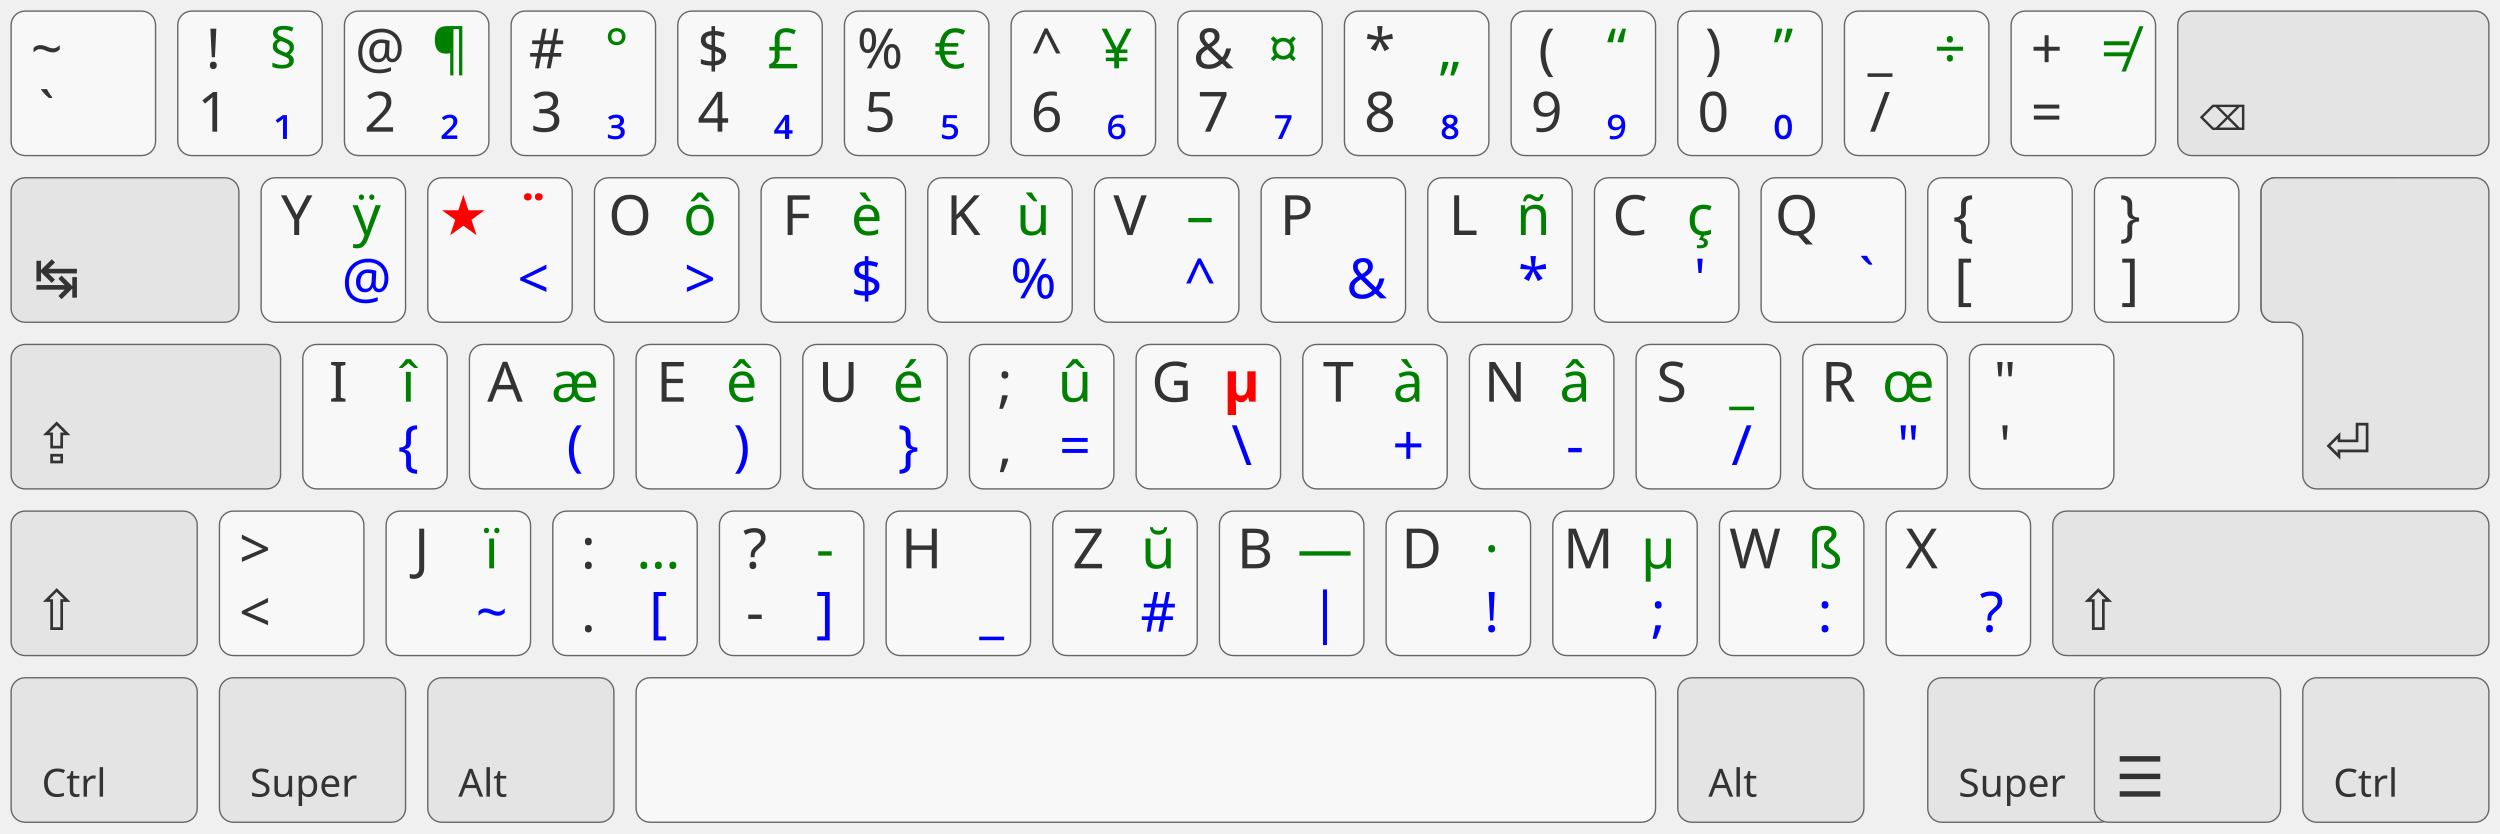
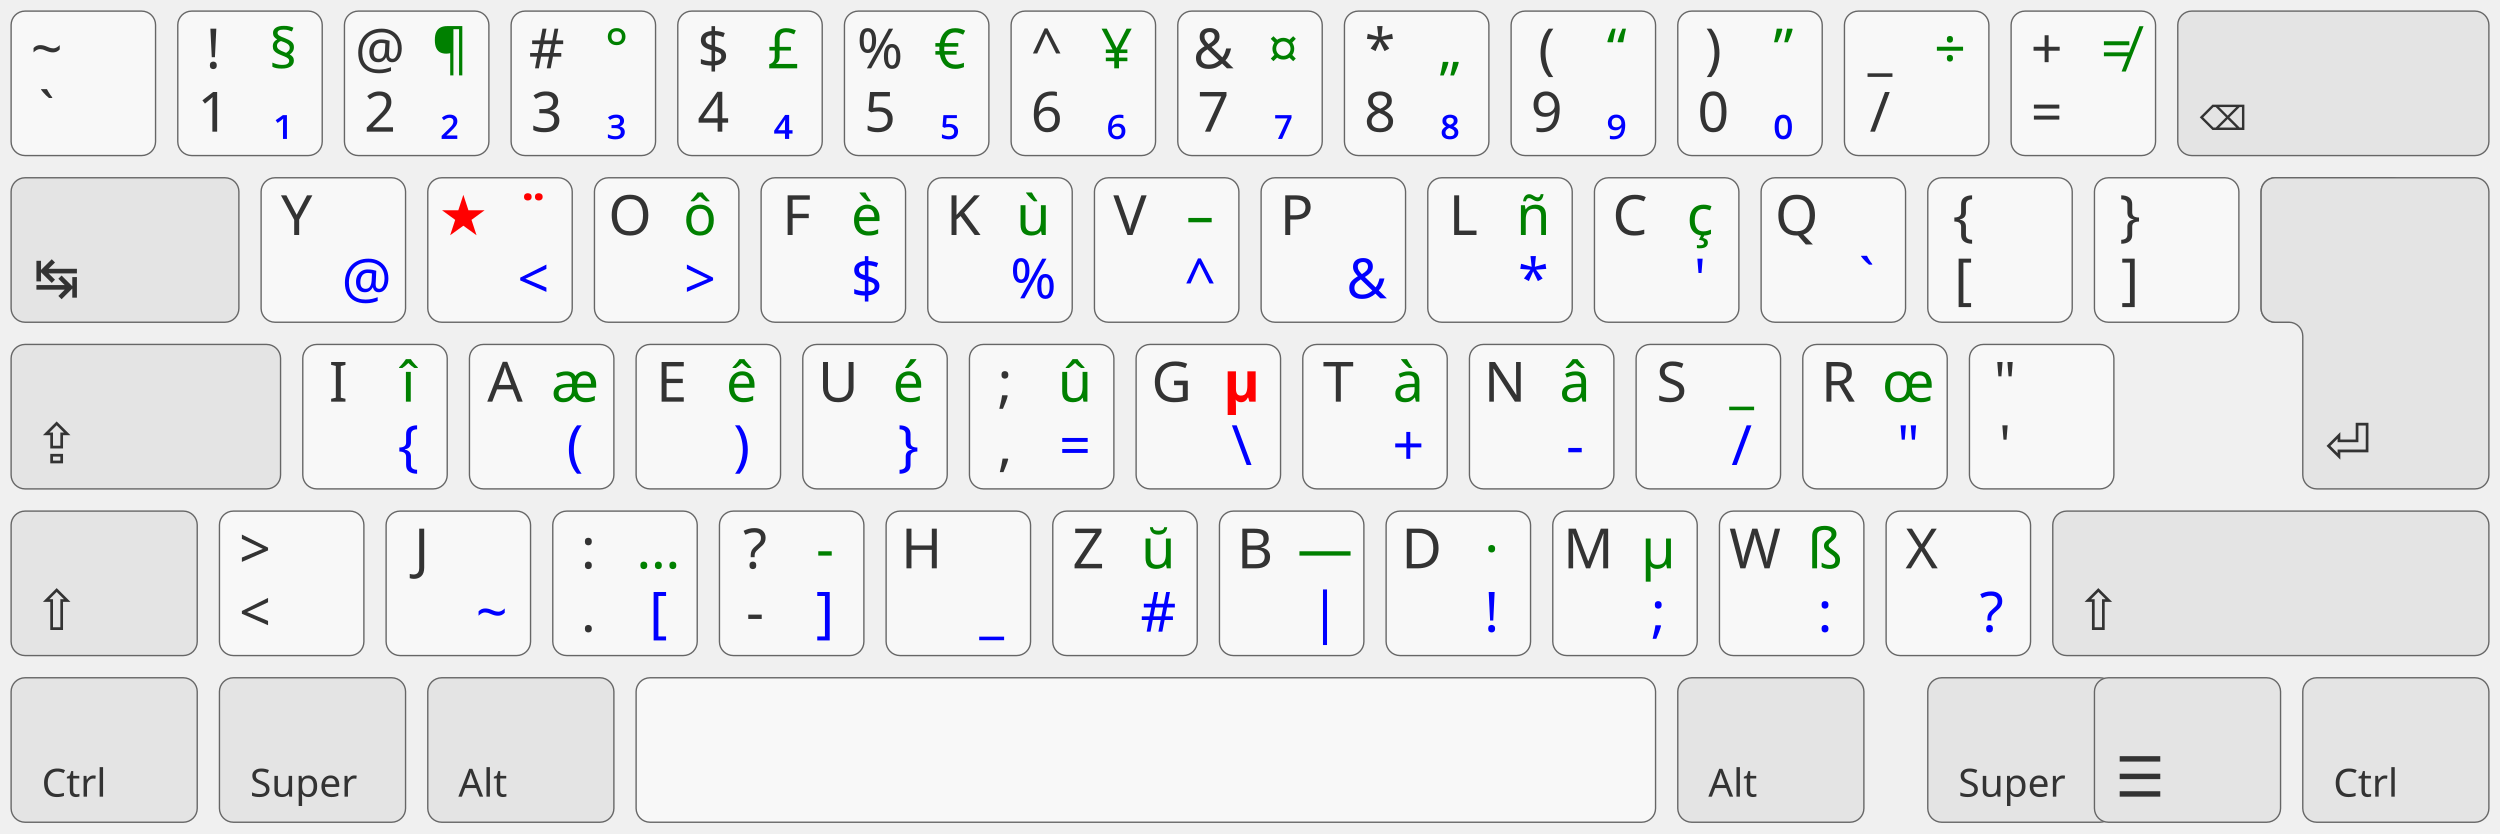
<svg xmlns="http://www.w3.org/2000/svg" viewBox="0 0 900 300" platform="gnu" theme="" class="iso intlBackslash mixed">
  <style>
    rect, path {
      stroke: #666;
      stroke-width: .5px;
      fill: #f8f8f8;
    }
    .specialKey,
    .specialKey rect,
    .specialKey path {
      fill: #e4e4e4;
    }
    text {
      fill: #333;
      font: normal 20px sans-serif;
      text-align: center;
    }
    #Backspace text {
      font-size: 12px;
    }

    #Escape { display: none; }

    #row_AE { transform: translate(4px, 4px); }
    #row_AD { transform: translate(4px, 64px); }
    #row_AC { transform: translate(4px, 124px); }
    #row_AB { transform: translate(4px, 184px); }
    #row_AA { transform: translate(4px, 244px); }

    /* Backslash + Enter */
    #Enter path.alt,
    #Enter     .iso,
    #Backslash .iso,
    .alt #Enter rect.ansi,
    .iso #Enter rect.ansi,
    .iso #Enter text.ansi,
    .alt #Backslash .ansi,
    .iso #Backslash .ansi { display: none; }
    #Enter text.ansi,
    .alt #Enter     .alt,
    .iso #Enter     .iso,
    .iso #Backslash .iso { display: block; }
    .iso #Backslash { transform: translate(765px, 60px); }
    .alt #Backslash { transform: translate(780px, -60px); }

    /* Backspace + IntlYen */
    #IntlYen, #Backspace .alt,
    .intlYen  #Backspace .ansi { display: none; }
    .intlYen  #Backspace .alt,
    .intlYen  #IntlYen { display: block; }

    /* ShiftLeft + IntlBackslash */
    #IntlBackslash, #ShiftLeft .iso,
    .intlBackslash  #ShiftLeft .ansi { display: none; }
    .intlBackslash  #ShiftLeft .iso,
    .intlBackslash  #IntlBackslash { display: block; }

    /* ShiftRight + IntlRo */
    #IntlRo, #ShiftRight .abnt,
    .intlRo  #ShiftRight .ansi { display: none; }
    .intlRo  #ShiftRight .abnt,
    .intlRo  #IntlRo { display: block; }

    .specialKey   .ergo,
    .specialKey   .ol60,
    .specialKey   .ol50,
    .specialKey   .ol40,
    #Space        .ol60,
    #Space        .ol50,
    #Space        .ol40,
    #Backquote    .ol60,
    #BracketRight .ol60,
    #Equal        .ol60,
    .ergo #CapsLock,
    .ergo #Space      rect,
    .ergo #Backslash  rect,
    .ergo .specialKey rect,
    .ergo .specialKey text { display: none; }
    .ol50 #Escape,
    .ol40 #Escape,
    .ol60 #Space        .ol60,
    .ol50 #Space        .ol50,
    .ol40 #Space        .ol40,
    .ol60 #Backquote    .ol60,
    .ol60 #BracketRight .ol60,
    .ol60 #Backslash    .ol60,
    .ol60 #Equal        .ol60,
    .ol60 .specialKey   .ol60,
    .ol50 .specialKey   .ol50,
    .ol40 .specialKey   .ol40,
    .ergo .specialKey   .ergo { display: block; }

    .ol50 .pinkyKey, .ol50 #ContextMenu,
    .ol40 .pinkyKey, .ol40 #ContextMenu,
    .ol40 #row_AE .numberKey { display: none; }

    .ergo #row_AE       { transform: translate(94px, 4px); }
    .ergo #row_AD       { transform: translate(64px, 64px); }
    .ergo #row_AC       { transform: translate(49px, 124px); }
    .ergo #row_AB       { transform: translate(19px, 184px); }

    .ergo #Tab          { transform: translate(15px, 0px); }
    .ergo #ShiftLeft    { transform: translate(60px, 0px); }
    .ergo #ControlLeft  { transform: translate(75px, 0px); }
    .ergo #MetaLeft     { transform: translate(150px, 0px); }
    .ergo #AltLeft      { transform: translate(240px, 0px); }
    .ergo #Space        { transform: translate(315px, 0px); }
    .ergo #AltRight     { transform: translate(540px, 0px); }
    .ergo #MetaRight    { transform: translate(630px, 0px); }
    .ergo #ControlRight { transform: translate(750px, 0px); }

    .ergo .left         { transform: translate(-15px, 0px); }
    .ergo .right        { transform: translate(15px, 0px); }

    .ol60 .left         { transform: translate(-75px, 0px); }
    .ol60 #ControlRight { transform: translate(810px, 0px); }
    .ol60 #Backquote    { transform: translate(-15px, 0px); }
    .ol60 #ShiftRight   { transform: translate(795px, 0px); }
    .ol60 #ContextMenu  { transform: translate(750px, 0px); }
    .ol60 #Backslash    { transform: translate(690px, 120px); }
    .ol60 #Backspace    { transform: translate(277.5px, 60px); }
    .ol60 #Enter        { transform: translate(322.5px, 60px); }

    .ol50 #Escape       { transform: translate(-15px, 0px); }
    .ol50 #Backspace    { transform: translate(660px, 0px); }
    .ol50 #Enter        { transform: translate(705px, -60px); }

    .ol40 #Escape       { transform: translate(-15px, 120px); }
    .ol40 #Backspace    { transform: translate(660px, 60px); }
    .ol40 #Enter        { transform: translate(705px, 0px); }

    [platform="gnu"].ergo .specialKey .win,
    [platform="gnu"].ergo .specialKey .mac,
    [platform="win"].ergo .specialKey .gnu,
    [platform="win"].ergo .specialKey .mac { display: none; }
    .ergo .specialKey .mac,
    [platform="gnu"].ergo .specialKey .gnu,
    [platform="win"].ergo .specialKey .win { display: block; }

    /* swap Alt/Meta for MacOSX */
    [platform="gnu"].ergo #MetaLeft,
    [platform="win"].ergo #MetaLeft,
                    .ergo #AltLeft   { transform: translate(150px, 0px); }
    [platform="gnu"].ergo #AltLeft,
    [platform="win"].ergo #AltLeft,
                    .ergo #MetaLeft  { transform: translate(240px, 0px); }
    [platform="gnu"].ergo #AltRight,
    [platform="win"].ergo #AltRight,
                    .ergo #MetaRight { transform: translate(570px, 0px); }
    [platform="gnu"].ergo #MetaRight,
    [platform="win"].ergo #MetaRight,
                    .ergo #AltRight  { transform: translate(660px, 0px); }

    #NonConvert, #Convert, #KanaMode,
    #Lang1, #Lang2,
    #Space .jis,
    #Space .ks,
    .ks  #Space .ansi,
    .ks  #Space .jis,
    .jis #Space .ansi,
    .jis #Space .ks { display: none; }
    .ks  #Space .ks,
    .jis #NonConvert, .jis #Convert, .jis #KanaMode,
    .ks #Lang1, .ks #Lang2,
    .jis #Space .jis { display: block; }

    #Backquote .jis,
    #CapsLock  .jis,
    .jis #Backquote .ansi,
    .jis #CapsLock  .ansi { display: none; }
    .jis #Backquote .jis,
    .jis #CapsLock .jis { display: block; }

    #Lang1 text,
    #Lang2 text,
    #Convert text,
    #NonConvert text,
    .jis #CapsLock text { font-size: 14px; }
    #KanaMode text,
    .jis #Backquote text { font-size: 10px; }

    .specialKey .win,
    .specialKey .gnu {
      display: none;
      font-size: 14px;
    }

    /* display MacOSX by default */
    [platform="gnu"] .specialKey .win,
    [platform="gnu"] .specialKey .mac,
    [platform="win"] .specialKey .gnu,
    [platform="win"] .specialKey .mac { display: none; }
    [platform="mac"] .specialKey .mac,
    [platform="gnu"] .specialKey .gnu,
    [platform="win"] .specialKey .win { display: block; }

    /* swap Alt/Meta for MacOSX */
    [platform="gnu"] #MetaLeft,
    [platform="win"] #MetaLeft,  #AltLeft   { transform: translate(75px, 0px); }
    [platform="gnu"] #AltLeft,
    [platform="win"] #AltLeft,   #MetaLeft  { transform: translate(150px, 0px); }
    [platform="gnu"] #AltRight,
    [platform="win"] #AltRight,  #MetaRight { transform: translate(600px, 0px); }
    [platform="gnu"] #MetaRight,
    [platform="win"] #MetaRight, #AltRight  { transform: translate(675px, 0px); }

    g:target rect, .press rect,
    g:target path, .press path {
      fill: #aad;
    }

    [theme="reach"] .pinkyKey  rect { fill: hsl(  0, 100%, 90%); }
    [theme="reach"] .numberKey rect { fill: hsl( 42, 100%, 90%); }
    [theme="reach"] .letterKey rect { fill: hsl(122, 100%, 90%); }
    [theme="reach"] .homeKey   rect { fill: hsl(122, 100%, 75%); }
    [theme="reach"] .press     rect { fill: #aaf; }

    [theme="hints"] [finger="m1"] rect { fill: hsl(  0, 100%, 95%); }
    [theme="hints"] [finger="l2"] rect { fill: hsl( 42, 100%, 85%); }
    [theme="hints"] [finger="r2"] rect { fill: hsl( 61, 100%, 85%); }
    [theme="hints"] [finger="l3"] rect,
    [theme="hints"] [finger="r3"] rect { fill: hsl(136, 100%, 85%); }
    [theme="hints"] [finger="l4"] rect,
    [theme="hints"] [finger="r4"] rect { fill: hsl(200, 100%, 85%); }
    [theme="hints"] [finger="l5"] rect,
    [theme="hints"] [finger="r5"] rect { fill: hsl(230, 100%, 85%); }
    [theme="hints"] .specialKey   rect,
    [theme="hints"] .specialKey   path { fill: #e4e4e4; }
    [theme="hints"] .hint         rect { fill: #a33; }
    [theme="hints"] .press        rect { fill: #335; }
    [theme="hints"] .press        text { fill: #fff; }
    [theme="hints"] .hint text {
      font-weight: bold;
      fill: white;
    }

    /* dimmed AltGr + bold dead keys */
    .level3, .level4 { fill: blue; opacity: .5; }
    .level5, .level6 { fill: green; display: none }
    .deadKey {
      fill: red;
      font-size: 14px;
    }
    .diacritic  {
      font-size: 20px;
      font-weight: bolder;
    }

    /* hide Level4 (Shift+AltGr) unless AltGr is pressed */
    .level4        { display: none; }
    .altgr .level4 { display: block; }

    /* highlight AltGr + Dead Keys */
    .dk .level1, .altgr .level1,
    .dk .level2, .altgr .level2 { opacity: 0.25; display: block; }
    .dk .level5, .altgr .level3,
    .dk .level6, .altgr .level4,
    .mixed .level3, .mixed .level5 { opacity: 1; display: block;}
    .dk .level3, .dk .level4,
    .mixed .level4, .mixed .level6 { display: none; }

    /* Translate level5 upward if mixed */
    .mixed .level5 {transform: translate(0px, -22.8px);}

    /* Adding Base class option to display Alpha + dk layers */
    .base .level3, .base .level4 { display: none;}
    .base .level5  { opacity: 0.5; display: block;}

    @media (prefers-color-scheme: dark) {
      rect, path { stroke: #777; fill: #444; }
      .specialKey, .specialKey rect, .specialKey path { fill: #333; }
      g:target rect, .press rect, g:target path, .press path { fill: #558; }
      text { fill: #999; }
      .level3, .level4 { fill: #99f; }
      .level5, .level6 { fill: #6d6; }
      .deadKey { fill: #f44; }

      [theme="reach"] .pinkyKey  rect { fill: hsl(  0, 60%, 25%); }
      [theme="reach"] .numberKey rect { fill: hsl( 42, 60%, 27%); }
      [theme="reach"] .letterKey rect { fill: hsl(122, 75%, 20%); }
      [theme="reach"] .homeKey   rect { fill: hsl(122, 70%, 25%); }
      [theme="reach"] .press     rect { fill: #449; }

      [theme="hints"] [finger="m1"] rect { fill: hsl(  0, 100%, 95%); }
      [theme="hints"] [finger="l2"] rect { fill: hsl( 42, 100%, 85%); }
      [theme="hints"] [finger="r2"] rect { fill: hsl( 61, 100%, 85%); }
      [theme="hints"] [finger="l3"] rect,
      [theme="hints"] [finger="r3"] rect { fill: hsl(136, 100%, 85%); }
      [theme="hints"] [finger="l4"] rect,
      [theme="hints"] [finger="r4"] rect { fill: hsl(200, 100%, 85%); }
      [theme="hints"] [finger="l5"] rect,
      [theme="hints"] [finger="r5"] rect { fill: hsl(230, 100%, 85%); }
      [theme="hints"] .specialKey   rect,
      [theme="hints"] .specialKey   path { fill: #e4e4e4; }
      [theme="hints"] .hint         rect { fill: #a33; }
      [theme="hints"] .press        rect { fill: #335; }
      [theme="hints"] .press        text { fill: #fff; }
      [theme="hints"] .hint text {
        font-weight: bold;
        fill: white;
      }
    }
  </style>
  <g id="row_AE" text-anchor="middle">
    <g class="left">
      <g class="specialKey" finger="l5" id="Escape" transform="translate(0, 0)">
        <rect class="ergo" width="67" height="52" rx="5" ry="5" />
        <text class="ergo" width="22" height="22" x="16.4" y="42.8">⎋</text>
      </g>
      <g class="pinkyKey" finger="l5" id="Backquote" transform="translate(0, 0)">
        <rect class="specialKey jis" width="52" height="52" rx="5" ry="5" />
        <rect class="ansi alt iso" width="52" height="52" rx="5" ry="5" />
        <rect class="ol60" width="67" height="52" rx="5" ry="5" />
        <text class="jis" width="22" height="22" x="26" y="20">半角</text>
        <text class="jis" width="22" height="22" x="26" y="32">全角</text>
        <text class="jis" width="22" height="22" x="26" y="44">漢字</text>
        <g class="ansi key">
          <text class="level1" width="22" height="22" x="12.8" y="43.4">`</text>
          <text class="level2" width="22" height="22" x="12.8" y="20.6">~</text>
          <text class="level3" width="22" height="22" x="38" y="43.4" />
          <text class="level4" width="22" height="22" x="38" y="20.6" />
          <text class="level5 dk" width="22" height="22" x="38" y="43.4" />
          <text class="level6 dk" width="22" height="22" x="38" y="20.6" />
        </g>
      </g>
      <g class="numberKey" finger="l5" id="Digit1" transform="translate(60, 0)">
        <rect class="" width="52" height="52" rx="5" ry="5" />
        <g class="key">
          <text class="level1" width="22" height="22" x="12.8" y="43.4">1</text>
          <text class="level2" width="22" height="22" x="12.8" y="20.6">!</text>
          <text class="level3" width="22" height="22" x="38" y="43.4">₁</text>
          <text class="level4" width="22" height="22" x="38" y="20.6">¹</text>
          <text class="level5 dk" width="22" height="22" x="38" y="43.4">§</text>
          <text class="level6 dk" width="22" height="22" x="38" y="20.6">¡</text>
        </g>
      </g>
      <g class="numberKey" finger="l5" id="Digit2" transform="translate(120, 0)">
        <rect class="" width="52" height="52" rx="5" ry="5" />
        <g class="key">
          <text class="level1" width="22" height="22" x="12.8" y="43.4">2</text>
          <text class="level2" width="22" height="22" x="12.8" y="20.6">@</text>
          <text class="level3" width="22" height="22" x="38" y="43.4">₂</text>
          <text class="level4" width="22" height="22" x="38" y="20.6">²</text>
          <text class="level5 dk" width="22" height="22" x="38" y="43.4">¶</text>
          <text class="level6 dk" width="22" height="22" x="38" y="20.6" />
        </g>
      </g>
      <g class="numberKey" finger="l4" id="Digit3" transform="translate(180, 0)">
        <rect class="" width="52" height="52" rx="5" ry="5" />
        <g class="key">
          <text class="level1" width="22" height="22" x="12.8" y="43.4">3</text>
          <text class="level2" width="22" height="22" x="12.8" y="20.6">#</text>
          <text class="level3" width="22" height="22" x="38" y="43.4">₃</text>
          <text class="level4" width="22" height="22" x="38" y="20.6">³</text>
          <text class="level5 dk" width="22" height="22" x="38" y="43.4">°</text>
          <text class="level6 dk" width="22" height="22" x="38" y="20.6" />
        </g>
      </g>
      <g class="numberKey" finger="l3" id="Digit4" transform="translate(240, 0)">
        <rect class="" width="52" height="52" rx="5" ry="5" />
        <g class="key">
          <text class="level1" width="22" height="22" x="12.8" y="43.4">4</text>
          <text class="level2" width="22" height="22" x="12.8" y="20.6">$</text>
          <text class="level3" width="22" height="22" x="38" y="43.4">₄</text>
          <text class="level4" width="22" height="22" x="38" y="20.6">⁴</text>
          <text class="level5 dk" width="22" height="22" x="38" y="43.4">£</text>
          <text class="level6 dk" width="22" height="22" x="38" y="20.6">¢</text>
        </g>
      </g>
      <g class="numberKey" finger="l2" id="Digit5" transform="translate(300, 0)">
        <rect class="" width="52" height="52" rx="5" ry="5" />
        <g class="key">
          <text class="level1" width="22" height="22" x="12.8" y="43.4">5</text>
          <text class="level2" width="22" height="22" x="12.8" y="20.6">%</text>
          <text class="level3" width="22" height="22" x="38" y="43.4">₅</text>
          <text class="level4" width="22" height="22" x="38" y="20.6">⁵</text>
          <text class="level5 dk" width="22" height="22" x="38" y="43.4">€</text>
          <text class="level6 dk" width="22" height="22" x="38" y="20.6">‰</text>
        </g>
      </g>
    </g>
    <g class="right">
      <g class="numberKey" finger="l2" id="Digit6" transform="translate(360, 0)">
        <rect class="" width="52" height="52" rx="5" ry="5" />
        <g class="key">
          <text class="level1" width="22" height="22" x="12.8" y="43.4">6</text>
          <text class="level2" width="22" height="22" x="12.8" y="20.6">^</text>
          <text class="level3" width="22" height="22" x="38" y="43.4">₆</text>
          <text class="level4" width="22" height="22" x="38" y="20.6">⁶</text>
          <text class="level5 dk" width="22" height="22" x="38" y="43.4">¥</text>
          <text class="level6 dk" width="22" height="22" x="38" y="20.6" />
        </g>
      </g>
      <g class="numberKey" finger="r2" id="Digit7" transform="translate(420, 0)">
        <rect class="" width="52" height="52" rx="5" ry="5" />
        <g class="key">
          <text class="level1" width="22" height="22" x="12.8" y="43.4">7</text>
          <text class="level2" width="22" height="22" x="12.8" y="20.6">&amp;</text>
          <text class="level3" width="22" height="22" x="38" y="43.4">₇</text>
          <text class="level4" width="22" height="22" x="38" y="20.6">⁷</text>
          <text class="level5 dk" width="22" height="22" x="38" y="43.4">¤</text>
          <text class="level6 dk" width="22" height="22" x="38" y="20.6" />
        </g>
      </g>
      <g class="numberKey" finger="r2" id="Digit8" transform="translate(480, 0)">
        <rect class="" width="52" height="52" rx="5" ry="5" />
        <g class="key">
          <text class="level1" width="22" height="22" x="12.8" y="43.4">8</text>
          <text class="level2" width="22" height="22" x="12.8" y="20.6">*</text>
          <text class="level3" width="22" height="22" x="38" y="43.4">₈</text>
          <text class="level4" width="22" height="22" x="38" y="20.6">⁸</text>
          <text class="level5 dk" width="22" height="22" x="38" y="43.4">„</text>
          <text class="level6 dk" width="22" height="22" x="38" y="20.6" />
        </g>
      </g>
      <g class="numberKey" finger="r3" id="Digit9" transform="translate(540, 0)">
        <rect class="" width="52" height="52" rx="5" ry="5" />
        <g class="key">
          <text class="level1" width="22" height="22" x="12.8" y="43.4">9</text>
          <text class="level2" width="22" height="22" x="12.8" y="20.6">(</text>
          <text class="level3" width="22" height="22" x="38" y="43.4">₉</text>
          <text class="level4" width="22" height="22" x="38" y="20.6">⁹</text>
          <text class="level5 dk" width="22" height="22" x="38" y="43.4">“</text>
          <text class="level6 dk" width="22" height="22" x="38" y="20.6">«</text>
        </g>
      </g>
      <g class="numberKey" finger="r4" id="Digit0" transform="translate(600, 0)">
        <rect class="" width="52" height="52" rx="5" ry="5" />
        <g class="key">
          <text class="level1" width="22" height="22" x="12.8" y="43.4">0</text>
          <text class="level2" width="22" height="22" x="12.8" y="20.6">)</text>
          <text class="level3" width="22" height="22" x="38" y="43.4">₀</text>
          <text class="level4" width="22" height="22" x="38" y="20.6">⁰</text>
          <text class="level5 dk" width="22" height="22" x="38" y="43.4">”</text>
          <text class="level6 dk" width="22" height="22" x="38" y="20.6">»</text>
        </g>
      </g>
      <g class="pinkyKey" finger="r5" id="Minus" transform="translate(660, 0)">
        <rect class="" width="52" height="52" rx="5" ry="5" />
        <g class="key">
          <text class="level1" width="22" height="22" x="12.8" y="43.4">/</text>
          <text class="level2" width="22" height="22" x="12.8" y="20.6">_</text>
          <text class="level3" width="22" height="22" x="38" y="43.4" />
          <text class="level4" width="22" height="22" x="38" y="20.6" />
          <text class="level5 dk" width="22" height="22" x="38" y="43.4">÷</text>
          <text class="level6 dk" width="22" height="22" x="38" y="20.6">–</text>
        </g>
      </g>
      <g class="pinkyKey" finger="r5" id="Equal" transform="translate(720, 0)">
        <rect class="ansi" width="52" height="52" rx="5" ry="5" />
        <rect class="ol60" width="67" height="52" rx="5" ry="5" />
        <g class="key">
          <text class="level1" width="22" height="22" x="12.8" y="43.4">=</text>
          <text class="level2" width="22" height="22" x="12.8" y="20.6">+</text>
          <text class="level3" width="22" height="22" x="38" y="43.4" />
          <text class="level4" width="22" height="22" x="38" y="20.6" />
          <text class="level5 dk" width="22" height="22" x="38" y="43.4">≠</text>
          <text class="level6 dk" width="22" height="22" x="38" y="20.6">±</text>
        </g>
      </g>
      <g class="pinkyKey" finger="r5" id="IntlYen" transform="translate(780, 0)">
        <rect class="" width="52" height="52" rx="5" ry="5" />
        <g class="key" />
      </g>
      <g class="specialKey" finger="r5" id="Backspace" transform="translate(780, 0)">
        <rect class="ansi" width="112" height="52" rx="5" ry="5" />
        <rect class="ol60" width="67" height="112" rx="5" ry="5" y="-60" />
        <rect class="ol40 ol50" width="67" height="52" rx="5" ry="5" />
        <rect class="alt" width="52" height="52" rx="5" ry="5" x="60" />
        <text class="ansi" width="22" height="22" x="16.4" y="42.8">⌫</text>
        <text class="ergo" width="22" height="22" x="16.4" y="42.8">⌫</text>
        <text class="alt" width="22" height="22" x="16.4" y="42.8" transform="translate(60, 0)">⌫</text>
      </g>
    </g>
  </g>
  <g id="row_AD" text-anchor="middle">
    <g class="left">
      <g class="specialKey" finger="l5" id="Tab" transform="translate(0, 0)">
        <rect class="" width="82" height="52" rx="5" ry="5" />
        <rect class="ergo" width="67" height="52" rx="5" ry="5" />
        <text class="" width="22" height="22" x="16.4" y="42.8">↹</text>
        <text class="ergo" width="22" height="22" x="16.4" y="42.8">↹</text>
      </g>
      <g class="letterKey" finger="l5" id="KeyQ" transform="translate(90, 0)">
        <rect class="" width="52" height="52" rx="5" ry="5" />
        <g class="key">
          <text class="level1" width="22" height="22" x="12.8" y="43.4" />
          <text class="level2" width="22" height="22" x="12.8" y="20.6">Y</text>
          <text class="level3" width="22" height="22" x="38" y="43.4">@</text>
          <text class="level4" width="22" height="22" x="38" y="20.6" />
-           <text class="level5 dk" width="22" height="22" x="38" y="43.4">ÿ</text>
-           <text class="level6 dk" width="22" height="22" x="38" y="20.6">Ÿ</text>
+           <text class="level5 dk" width="22" height="22" x="38" y="43.4" />
+           <text class="level6 dk" width="22" height="22" x="38" y="20.6" />
        </g>
      </g>
      <g class="letterKey" finger="l4" id="KeyW" transform="translate(150, 0)">
        <rect class="" width="52" height="52" rx="5" ry="5" />
        <g class="key">
          <text class="level1" width="22" height="22" x="12.8" y="43.4" />
          <text class="level2 deadKey diacritic" width="22" height="22" x="12.8" y="20.6">★</text>
          <text class="level3" width="22" height="22" x="38" y="43.4">&lt;</text>
          <text class="level4" width="22" height="22" x="38" y="20.6">≤</text>
          <text class="level5 dk deadKey diacritic" width="22" height="22" x="38" y="43.4">¨</text>
          <text class="level6 dk deadKey diacritic" width="22" height="22" x="38" y="20.6">¨</text>
        </g>
      </g>
      <g class="letterKey" finger="l3" id="KeyE" transform="translate(210, 0)">
        <rect class="" width="52" height="52" rx="5" ry="5" />
        <g class="key">
          <text class="level1" width="22" height="22" x="12.8" y="43.4" />
          <text class="level2" width="22" height="22" x="12.8" y="20.6">O</text>
          <text class="level3" width="22" height="22" x="38" y="43.4">&gt;</text>
          <text class="level4" width="22" height="22" x="38" y="20.6">≥</text>
          <text class="level5 dk" width="22" height="22" x="38" y="43.4">ô</text>
          <text class="level6 dk" width="22" height="22" x="38" y="20.6">Ô</text>
        </g>
      </g>
      <g class="letterKey" finger="l2" id="KeyR" transform="translate(270, 0)">
        <rect class="" width="52" height="52" rx="5" ry="5" />
        <g class="key">
          <text class="level1" width="22" height="22" x="12.8" y="43.4" />
          <text class="level2" width="22" height="22" x="12.8" y="20.6">F</text>
          <text class="level3" width="22" height="22" x="38" y="43.4">$</text>
          <text class="level4 deadKey diacritic" width="22" height="22" x="38" y="20.6">¤</text>
          <text class="level5 dk" width="22" height="22" x="38" y="43.4">è</text>
          <text class="level6 dk" width="22" height="22" x="38" y="20.6">È</text>
        </g>
      </g>
      <g class="letterKey" finger="l2" id="KeyT" transform="translate(330, 0)">
        <rect class="" width="52" height="52" rx="5" ry="5" />
        <g class="key">
          <text class="level1" width="22" height="22" x="12.8" y="43.4" />
          <text class="level2" width="22" height="22" x="12.8" y="20.6">K</text>
          <text class="level3" width="22" height="22" x="38" y="43.4">%</text>
          <text class="level4" width="22" height="22" x="38" y="20.6">‰</text>
          <text class="level5 dk" width="22" height="22" x="38" y="43.4">ù</text>
          <text class="level6 dk" width="22" height="22" x="38" y="20.6">Ù</text>
        </g>
      </g>
    </g>
    <g class="right">
      <g class="letterKey" finger="r2" id="KeyY" transform="translate(390, 0)">
        <rect class="" width="52" height="52" rx="5" ry="5" />
        <g class="key">
          <text class="level1" width="22" height="22" x="12.8" y="43.4" />
          <text class="level2" width="22" height="22" x="12.8" y="20.6">V</text>
          <text class="level3" width="22" height="22" x="38" y="43.4">^</text>
          <text class="level4 deadKey diacritic" width="22" height="22" x="38" y="20.6">^</text>
          <text class="level5 dk" width="22" height="22" x="38" y="43.4">–</text>
          <text class="level6 dk" width="22" height="22" x="38" y="20.6" />
        </g>
      </g>
      <g class="letterKey" finger="r2" id="KeyU" transform="translate(450, 0)">
        <rect class="" width="52" height="52" rx="5" ry="5" />
        <g class="key">
          <text class="level1" width="22" height="22" x="12.8" y="43.4" />
          <text class="level2" width="22" height="22" x="12.8" y="20.6">P</text>
          <text class="level3" width="22" height="22" x="38" y="43.4">&amp;</text>
          <text class="level4 deadKey" width="22" height="22" x="38" y="20.6" />
          <text class="level5 dk" width="22" height="22" x="38" y="43.4" />
          <text class="level6 dk" width="22" height="22" x="38" y="20.6" />
        </g>
      </g>
      <g class="letterKey" finger="r3" id="KeyI" transform="translate(510, 0)">
        <rect class="" width="52" height="52" rx="5" ry="5" />
        <g class="key">
          <text class="level1" width="22" height="22" x="12.8" y="43.4" />
          <text class="level2" width="22" height="22" x="12.8" y="20.6">L</text>
          <text class="level3" width="22" height="22" x="38" y="43.4">*</text>
          <text class="level4" width="22" height="22" x="38" y="20.6">×</text>
          <text class="level5 dk" width="22" height="22" x="38" y="43.4">ñ</text>
          <text class="level6 dk" width="22" height="22" x="38" y="20.6">Ñ</text>
        </g>
      </g>
      <g class="letterKey" finger="r4" id="KeyO" transform="translate(570, 0)">
        <rect class="" width="52" height="52" rx="5" ry="5" />
        <g class="key">
          <text class="level1" width="22" height="22" x="12.8" y="43.4" />
          <text class="level2" width="22" height="22" x="12.8" y="20.6">C</text>
          <text class="level3" width="22" height="22" x="38" y="43.4">'</text>
          <text class="level4 deadKey diacritic" width="22" height="22" x="38" y="20.6">´</text>
          <text class="level5 dk" width="22" height="22" x="38" y="43.4">ç</text>
          <text class="level6 dk" width="22" height="22" x="38" y="20.6">Ç</text>
        </g>
      </g>
      <g class="letterKey" finger="r5" id="KeyP" transform="translate(630, 0)">
        <rect class="" width="52" height="52" rx="5" ry="5" />
        <g class="key">
          <text class="level1" width="22" height="22" x="12.8" y="43.4" />
          <text class="level2" width="22" height="22" x="12.8" y="20.6">Q</text>
          <text class="level3" width="22" height="22" x="38" y="43.4">`</text>
          <text class="level4 deadKey diacritic" width="22" height="22" x="38" y="20.6">`</text>
          <text class="level5 dk" width="22" height="22" x="38" y="43.4" />
          <text class="level6 dk" width="22" height="22" x="38" y="20.6" />
        </g>
      </g>
      <g class="pinkyKey" finger="r5" id="BracketLeft" transform="translate(690, 0)">
        <rect class="" width="52" height="52" rx="5" ry="5" />
        <g class="key">
          <text class="level1" width="22" height="22" x="12.8" y="43.4">[</text>
          <text class="level2" width="22" height="22" x="12.8" y="20.6">{</text>
          <text class="level3" width="22" height="22" x="38" y="43.4" />
          <text class="level4" width="22" height="22" x="38" y="20.6" />
          <text class="level5 dk" width="22" height="22" x="38" y="43.4" />
          <text class="level6 dk" width="22" height="22" x="38" y="20.6" />
        </g>
      </g>
      <g class="pinkyKey" finger="r5" id="BracketRight" transform="translate(750, 0)">
        <rect class="ansi" width="52" height="52" rx="5" ry="5" />
        <rect class="ol60" width="67" height="52" rx="5" ry="5" />
        <g class="key">
          <text class="level1" width="22" height="22" x="12.8" y="43.4">]</text>
          <text class="level2" width="22" height="22" x="12.8" y="20.6">}</text>
          <text class="level3" width="22" height="22" x="38" y="43.4" />
          <text class="level4" width="22" height="22" x="38" y="20.6" />
          <text class="level5 dk" width="22" height="22" x="38" y="43.4" />
          <text class="level6 dk" width="22" height="22" x="38" y="20.6" />
        </g>
      </g>
      <g class="pinkyKey" finger="r5" id="Backslash" transform="translate(810, 0)">
        <rect class="ansi" width="82" height="52" rx="5" ry="5" />
        <rect class="iso ol60" width="52" height="52" rx="5" ry="5" />
        <g class="key">
          <text class="level1" width="22" height="22" x="12.8" y="43.4">\</text>
          <text class="level2" width="22" height="22" x="12.8" y="20.6">|</text>
          <text class="level3" width="22" height="22" x="38" y="43.4" />
          <text class="level4" width="22" height="22" x="38" y="20.6" />
          <text class="level5 dk" width="22" height="22" x="38" y="43.4" />
          <text class="level6 dk" width="22" height="22" x="38" y="20.6" />
        </g>
      </g>
    </g>
  </g>
  <g id="row_AC" text-anchor="middle">
    <g class="left">
      <g class="specialKey" finger="l5" id="CapsLock" transform="translate(0, 0)">
        <rect class="" width="97" height="52" rx="5" ry="5" />
        <text class="ansi" width="22" height="22" x="16.4" y="42.8">⇪</text>
        <text class="jis" width="22" height="22" x="23" y="42.8">英数</text>
      </g>
      <g class="letterKey homeKey" finger="l5" id="KeyA" transform="translate(105, 0)">
        <rect class="" width="52" height="52" rx="5" ry="5" />
        <g class="key">
          <text class="level1" width="22" height="22" x="12.8" y="43.4" />
          <text class="level2" width="22" height="22" x="12.8" y="20.6">I</text>
          <text class="level3" width="22" height="22" x="38" y="43.4">{</text>
          <text class="level4" width="22" height="22" x="38" y="20.6" />
          <text class="level5 dk" width="22" height="22" x="38" y="43.4">î</text>
          <text class="level6 dk" width="22" height="22" x="38" y="20.6">Î</text>
        </g>
      </g>
      <g class="letterKey homeKey" finger="l4" id="KeyS" transform="translate(165, 0)">
        <rect class="" width="52" height="52" rx="5" ry="5" />
        <g class="key">
          <text class="level1" width="22" height="22" x="12.8" y="43.4" />
          <text class="level2" width="22" height="22" x="12.8" y="20.6">A</text>
          <text class="level3" width="22" height="22" x="38" y="43.4">(</text>
          <text class="level4" width="22" height="22" x="38" y="20.6">⁽</text>
          <text class="level5 dk" width="22" height="22" x="38" y="43.4">æ</text>
          <text class="level6 dk" width="22" height="22" x="38" y="20.6">Æ</text>
        </g>
      </g>
      <g class="letterKey homeKey" finger="l3" id="KeyD" transform="translate(225, 0)">
        <rect class="" width="52" height="52" rx="5" ry="5" />
        <g class="key">
          <text class="level1" width="22" height="22" x="12.8" y="43.4" />
          <text class="level2" width="22" height="22" x="12.8" y="20.6">E</text>
          <text class="level3" width="22" height="22" x="38" y="43.4">)</text>
          <text class="level4" width="22" height="22" x="38" y="20.6">⁾</text>
          <text class="level5 dk" width="22" height="22" x="38" y="43.4">ê</text>
          <text class="level6 dk" width="22" height="22" x="38" y="20.6">Ê</text>
        </g>
      </g>
      <g class="letterKey homeKey" finger="l2" id="KeyF" transform="translate(285, 0)">
        <rect class="" width="52" height="52" rx="5" ry="5" />
        <g class="key">
          <text class="level1" width="22" height="22" x="12.8" y="43.4" />
          <text class="level2" width="22" height="22" x="12.8" y="20.6">U</text>
          <text class="level3" width="22" height="22" x="38" y="43.4">}</text>
          <text class="level4" width="22" height="22" x="38" y="20.6" />
          <text class="level5 dk" width="22" height="22" x="38" y="43.4">é</text>
          <text class="level6 dk" width="22" height="22" x="38" y="20.6">É</text>
        </g>
      </g>
      <g class="letterKey" finger="l2" id="KeyG" transform="translate(345, 0)">
        <rect class="" width="52" height="52" rx="5" ry="5" />
        <g class="key">
          <text class="level1" width="22" height="22" x="12.8" y="43.4">,</text>
          <text class="level2" width="22" height="22" x="12.8" y="20.6">;</text>
          <text class="level3" width="22" height="22" x="38" y="43.4">=</text>
          <text class="level4" width="22" height="22" x="38" y="20.6">≠</text>
          <text class="level5 dk" width="22" height="22" x="38" y="43.4">û</text>
          <text class="level6 dk" width="22" height="22" x="38" y="20.6">Û</text>
        </g>
      </g>
    </g>
    <g class="right">
      <g class="letterKey" finger="r2" id="KeyH" transform="translate(405, 0)">
        <rect class="" width="52" height="52" rx="5" ry="5" />
        <g class="key">
          <text class="level1" width="22" height="22" x="12.8" y="43.4" />
          <text class="level2" width="22" height="22" x="12.8" y="20.6">G</text>
          <text class="level3" width="22" height="22" x="38" y="43.4">\</text>
          <text class="level4 deadKey diacritic" width="22" height="22" x="38" y="20.6">/</text>
          <text class="level5 dk deadKey diacritic" width="22" height="22" x="38" y="43.4">µ</text>
          <text class="level6 dk" width="22" height="22" x="38" y="20.6" />
        </g>
      </g>
      <g class="letterKey homeKey" finger="r2" id="KeyJ" transform="translate(465, 0)">
        <rect class="" width="52" height="52" rx="5" ry="5" />
        <g class="key">
          <text class="level1" width="22" height="22" x="12.8" y="43.4" />
          <text class="level2" width="22" height="22" x="12.8" y="20.6">T</text>
          <text class="level3" width="22" height="22" x="38" y="43.4">+</text>
          <text class="level4" width="22" height="22" x="38" y="20.6">±</text>
          <text class="level5 dk" width="22" height="22" x="38" y="43.4">à</text>
          <text class="level6 dk" width="22" height="22" x="38" y="20.6">À</text>
        </g>
      </g>
      <g class="letterKey homeKey" finger="r3" id="KeyK" transform="translate(525, 0)">
        <rect class="" width="52" height="52" rx="5" ry="5" />
        <g class="key">
          <text class="level1" width="22" height="22" x="12.8" y="43.4" />
          <text class="level2" width="22" height="22" x="12.8" y="20.6">N</text>
          <text class="level3" width="22" height="22" x="38" y="43.4">-</text>
          <text class="level4" width="22" height="22" x="38" y="20.6">—</text>
          <text class="level5 dk" width="22" height="22" x="38" y="43.4">â</text>
          <text class="level6 dk" width="22" height="22" x="38" y="20.6">Â</text>
        </g>
      </g>
      <g class="letterKey homeKey" finger="r4" id="KeyL" transform="translate(585, 0)">
        <rect class="" width="52" height="52" rx="5" ry="5" />
        <g class="key">
          <text class="level1" width="22" height="22" x="12.8" y="43.4" />
          <text class="level2" width="22" height="22" x="12.8" y="20.6">S</text>
          <text class="level3" width="22" height="22" x="38" y="43.4">/</text>
          <text class="level4" width="22" height="22" x="38" y="20.6">÷</text>
          <text class="level5 dk" width="22" height="22" x="38" y="43.4">_</text>
          <text class="level6 dk" width="22" height="22" x="38" y="20.6">_</text>
        </g>
      </g>
      <g class="letterKey homeKey" finger="r5" id="Semicolon" transform="translate(645, 0)">
        <rect class="" width="52" height="52" rx="5" ry="5" />
        <g class="key">
          <text class="level1" width="22" height="22" x="12.8" y="43.4" />
          <text class="level2" width="22" height="22" x="12.8" y="20.6">R</text>
          <text class="level3" width="22" height="22" x="38" y="43.4">"</text>
          <text class="level4 deadKey diacritic" width="22" height="22" x="38" y="20.6">¨</text>
          <text class="level5 dk" width="22" height="22" x="38" y="43.4">œ</text>
          <text class="level6 dk" width="22" height="22" x="38" y="20.6">Œ</text>
        </g>
      </g>
      <g class="pinkyKey" finger="r5" id="Quote" transform="translate(705, 0)">
        <rect class="" width="52" height="52" rx="5" ry="5" />
        <g class="key">
          <text class="level1" width="22" height="22" x="12.8" y="43.4">'</text>
          <text class="level2" width="22" height="22" x="12.8" y="20.6">"</text>
          <text class="level3" width="22" height="22" x="38" y="43.4" />
          <text class="level4" width="22" height="22" x="38" y="20.6" />
          <text class="level5 dk" width="22" height="22" x="38" y="43.4" />
          <text class="level6 dk" width="22" height="22" x="38" y="20.6" />
        </g>
      </g>
      <g class="specialKey" finger="r5" id="Enter" transform="translate(765, 0)">
        <path class="alt" d="M50,-60 h72 a5,5 0 0 1 5,5 v102 a5,5 0 0 1 -5,5 h-117 a5,5 0 0 1 -5,-5 v-42 a5,5 0 0 1 5,-5 h35 a5,5 1 0 0 5,-5 v-50 a5,5 0 0 1 5,-5 z" />
        <path class="iso" d="M50,-60 h72 a5,5 0 0 1 5,5 v102 a5,5 0 0 1 -5,5 h-57 a5,5 0 0 1 -5,-5 v-50 a5,5 1 0 0 -5,-5 h-5 a5,5 0 0 1 -5,-5 v-42 a5,5 0 0 1 5,-5 z" />
        <rect class="ansi" width="127" height="52" rx="5" ry="5" />
        <rect class="ol60" width="67" height="112" rx="5" ry="5" y="-60" />
        <rect class="ol40 ol50" width="67" height="52" rx="5" ry="5" />
        <text class="ansi alt ergo" width="22" height="22" x="16.4" y="42.8">⏎</text>
        <text class="iso" width="22" height="22" x="16.4" y="42.8" transform="translate(60, 0)">⏎</text>
      </g>
    </g>
  </g>
  <g id="row_AB" text-anchor="middle">
    <g class="left">
      <g class="specialKey" finger="l5" id="ShiftLeft" transform="translate(0, 0)">
        <rect class="ansi alt" width="127" height="52" rx="5" ry="5" />
        <rect class="iso" width="67" height="52" rx="5" ry="5" />
        <rect class="ol50 ol60" width="67" height="112" rx="5" ry="5" y="-60" />
        <rect class="ol40" width="67" height="52" rx="5" ry="5" />
        <text class="" width="22" height="22" x="16.4" y="42.8">⇧</text>
        <text class="ergo" width="22" height="22" x="16.4" y="42.8">⇧</text>
      </g>
      <g class="letterKey" finger="l5" id="IntlBackslash" transform="translate(75, 0)">
        <rect class="" width="52" height="52" rx="5" ry="5" />
        <g class="key">
          <text class="level1" width="22" height="22" x="12.8" y="43.4">&lt;</text>
          <text class="level2" width="22" height="22" x="12.8" y="20.6">&gt;</text>
          <text class="level3" width="22" height="22" x="38" y="43.4" />
          <text class="level4" width="22" height="22" x="38" y="20.6" />
          <text class="level5 dk" width="22" height="22" x="38" y="43.4" />
          <text class="level6 dk" width="22" height="22" x="38" y="20.6" />
        </g>
      </g>
      <g class="letterKey" finger="l5" id="KeyZ" transform="translate(135, 0)">
        <rect class="" width="52" height="52" rx="5" ry="5" />
        <g class="key">
          <text class="level1" width="22" height="22" x="12.8" y="43.4" />
          <text class="level2" width="22" height="22" x="12.8" y="20.6">J</text>
          <text class="level3" width="22" height="22" x="38" y="43.4">~</text>
          <text class="level4 deadKey diacritic" width="22" height="22" x="38" y="20.6">~</text>
-           <text class="level5 dk" width="22" height="22" x="38" y="43.4">ï</text>
-           <text class="level6 dk" width="22" height="22" x="38" y="20.6">Ï</text>
+           <text class="level5 dk" width="22" height="22" x="38" y="43.4" />
+           <text class="level6 dk" width="22" height="22" x="38" y="20.6" />
        </g>
      </g>
      <g class="letterKey" finger="l4" id="KeyX" transform="translate(195, 0)">
        <rect class="" width="52" height="52" rx="5" ry="5" />
        <g class="key">
          <text class="level1" width="22" height="22" x="12.8" y="43.4">.</text>
          <text class="level2" width="22" height="22" x="12.8" y="20.6">:</text>
          <text class="level3" width="22" height="22" x="38" y="43.4">[</text>
          <text class="level4" width="22" height="22" x="38" y="20.6" />
          <text class="level5 dk" width="22" height="22" x="38" y="43.4">…</text>
          <text class="level6 dk" width="22" height="22" x="38" y="20.6" />
        </g>
      </g>
      <g class="letterKey" finger="l3" id="KeyC" transform="translate(255, 0)">
        <rect class="" width="52" height="52" rx="5" ry="5" />
        <g class="key">
          <text class="level1" width="22" height="22" x="12.8" y="43.4">-</text>
          <text class="level2" width="22" height="22" x="12.8" y="20.6">?</text>
          <text class="level3" width="22" height="22" x="38" y="43.4">]</text>
          <text class="level4" width="22" height="22" x="38" y="20.6" />
          <text class="level5 dk" width="22" height="22" x="38" y="43.4">‑</text>
          <text class="level6 dk" width="22" height="22" x="38" y="20.6">¿</text>
        </g>
      </g>
      <g class="letterKey" finger="l2" id="KeyV" transform="translate(315, 0)">
        <rect class="" width="52" height="52" rx="5" ry="5" />
        <g class="key">
          <text class="level1" width="22" height="22" x="12.8" y="43.4" />
          <text class="level2" width="22" height="22" x="12.8" y="20.6">H</text>
          <text class="level3" width="22" height="22" x="38" y="43.4">_</text>
          <text class="level4" width="22" height="22" x="38" y="20.6">–</text>
          <text class="level5 dk" width="22" height="22" x="38" y="43.4" />
          <text class="level6 dk" width="22" height="22" x="38" y="20.6" />
        </g>
      </g>
      <g class="letterKey" finger="l2" id="KeyB" transform="translate(375, 0)">
        <rect class="" width="52" height="52" rx="5" ry="5" />
        <g class="key">
          <text class="level1" width="22" height="22" x="12.8" y="43.4" />
          <text class="level2" width="22" height="22" x="12.8" y="20.6">Z</text>
          <text class="level3" width="22" height="22" x="38" y="43.4">#</text>
          <text class="level4" width="22" height="22" x="38" y="20.6" />
          <text class="level5 dk" width="22" height="22" x="38" y="43.4">ŭ</text>
          <text class="level6 dk" width="22" height="22" x="38" y="20.6">Ŭ</text>
        </g>
      </g>
    </g>
    <g class="right">
      <g class="letterKey" finger="r2" id="KeyN" transform="translate(435, 0)">
        <rect class="" width="52" height="52" rx="5" ry="5" />
        <g class="key">
          <text class="level1" width="22" height="22" x="12.8" y="43.4" />
          <text class="level2" width="22" height="22" x="12.8" y="20.6">B</text>
          <text class="level3" width="22" height="22" x="38" y="43.4">|</text>
          <text class="level4" width="22" height="22" x="38" y="20.6">¦</text>
          <text class="level5 dk" width="22" height="22" x="38" y="43.4">—</text>
          <text class="level6 dk" width="22" height="22" x="38" y="20.6" />
        </g>
      </g>
      <g class="letterKey" finger="r2" id="KeyM" transform="translate(495, 0)">
        <rect class="" width="52" height="52" rx="5" ry="5" />
        <g class="key">
          <text class="level1" width="22" height="22" x="12.8" y="43.4" />
          <text class="level2" width="22" height="22" x="12.8" y="20.6">D</text>
          <text class="level3" width="22" height="22" x="38" y="43.4">!</text>
          <text class="level4" width="22" height="22" x="38" y="20.6">¬</text>
          <text class="level5 dk" width="22" height="22" x="38" y="43.4">·</text>
          <text class="level6 dk" width="22" height="22" x="38" y="20.6">•</text>
        </g>
      </g>
      <g class="letterKey" finger="r3" id="Comma" transform="translate(555, 0)">
        <rect class="" width="52" height="52" rx="5" ry="5" />
        <g class="key">
          <text class="level1" width="22" height="22" x="12.8" y="43.4" />
          <text class="level2" width="22" height="22" x="12.8" y="20.6">M</text>
          <text class="level3" width="22" height="22" x="38" y="43.4">;</text>
          <text class="level4 deadKey diacritic" width="22" height="22" x="38" y="20.6">¸</text>
          <text class="level5 dk" width="22" height="22" x="38" y="43.4">µ</text>
          <text class="level6 dk" width="22" height="22" x="38" y="20.6" />
        </g>
      </g>
      <g class="letterKey" finger="r4" id="Period" transform="translate(615, 0)">
        <rect class="" width="52" height="52" rx="5" ry="5" />
        <g class="key">
          <text class="level1" width="22" height="22" x="12.8" y="43.4" />
          <text class="level2" width="22" height="22" x="12.8" y="20.6">W</text>
          <text class="level3" width="22" height="22" x="38" y="43.4">:</text>
          <text class="level4" width="22" height="22" x="38" y="20.6" />
          <text class="level5 dk" width="22" height="22" x="38" y="43.4">ß</text>
          <text class="level6 dk" width="22" height="22" x="38" y="20.6">ẞ</text>
        </g>
      </g>
      <g class="letterKey" finger="r5" id="Slash" transform="translate(675, 0)">
        <rect class="" width="52" height="52" rx="5" ry="5" />
        <g class="key">
          <text class="level1" width="22" height="22" x="12.8" y="43.4" />
          <text class="level2" width="22" height="22" x="12.8" y="20.6">X</text>
          <text class="level3" width="22" height="22" x="38" y="43.4">?</text>
          <text class="level4" width="22" height="22" x="38" y="20.6" />
          <text class="level5 dk" width="22" height="22" x="38" y="43.4" />
          <text class="level6 dk" width="22" height="22" x="38" y="20.6" />
        </g>
      </g>
      <g class="pinkyKey" finger="r5" id="IntlRo" transform="translate(735, 0)">
        <rect class="" width="52" height="52" rx="5" ry="5" />
        <g class="key" />
      </g>
      <g class="specialKey" finger="r5" id="ShiftRight" transform="translate(735, 0)">
        <rect class="ansi" width="157" height="52" rx="5" ry="5" />
        <rect class="abnt" width="97" height="52" rx="5" ry="5" x="60" />
        <rect class="ol50 ol60" width="67" height="112" rx="5" ry="5" y="-60" />
        <rect class="ol40" width="67" height="52" rx="5" ry="5" />
        <text class="ansi" width="22" height="22" x="16.4" y="42.8">⇧</text>
        <text class="ergo" width="22" height="22" x="16.4" y="42.8">⇧</text>
        <text class="abnt" width="22" height="22" x="16.4" y="42.8" transform="translate(60, 0)">⇧</text>
      </g>
    </g>
  </g>
  <g id="row_AA" text-anchor="middle">
    <g class="left">
      <g class="specialKey" finger="l5" id="ControlLeft" transform="translate(0, 0)">
        <rect class="" width="67" height="52" rx="5" ry="5" />
        <rect class="ergo" width="67" height="52" rx="5" ry="5" />
        <text class="win gnu" width="22" height="22" x="11" y="42.8" text-anchor="start">Ctrl</text>
        <text class="mac" width="22" height="22" x="16.4" y="42.8">⌃</text>
      </g>
      <g class="specialKey" finger="l1" id="MetaLeft" transform="translate(75, 0)">
        <rect class="" width="67" height="52" rx="5" ry="5" />
        <rect class="ergo" width="82" height="52" rx="5" ry="5" />
        <text class="win" width="22" height="22" x="11" y="42.8" text-anchor="start">Win</text>
        <text class="gnu" width="22" height="22" x="11" y="42.8" text-anchor="start">Super</text>
        <text class="mac" width="22" height="22" x="16.4" y="42.8">⌘</text>
      </g>
      <g class="specialKey" finger="l1" id="AltLeft" transform="translate(150, 0)">
        <rect class="" width="67" height="52" rx="5" ry="5" />
        <rect class="ergo" width="82" height="52" rx="5" ry="5" />
        <text class="win gnu" width="22" height="22" x="11" y="42.8" text-anchor="start">Alt</text>
        <text class="mac" width="22" height="22" x="16.4" y="42.8">⌥</text>
      </g>
      <g class="specialKey" finger="l1" id="Lang2" transform="translate(225, 0)">
        <rect class="" width="52" height="52" rx="5" ry="5" />
        <text class="" width="22" height="22" x="20" y="42.8">한자</text>
      </g>
      <g class="specialKey" finger="l1" id="NonConvert" transform="translate(225, 0)">
        <rect class="" width="52" height="52" rx="5" ry="5" />
        <text class="" width="22" height="22" x="26" y="42.8">無変換</text>
      </g>
    </g>
    <g class="homeKey" finger="m1" id="Space" transform="translate(225, 0)">
      <rect class="ansi" width="367" height="52" rx="5" ry="5" />
      <rect class="ol60" width="322" height="52" rx="5" ry="5" x="-60" />
      <rect class="ol50 ol40" width="262" height="52" rx="5" ry="5" />
      <rect class="ks" width="247" height="52" rx="5" ry="5" x="60" />
      <rect class="jis" width="187" height="52" rx="5" ry="5" x="60" />
    </g>
    <g class="right">
      <g class="specialKey" finger="r1" id="Convert" transform="translate(480, 0)">
        <rect class="" width="52" height="52" rx="5" ry="5" />
        <text class="" width="22" height="22" x="26" y="42.8">変換</text>
      </g>
      <g class="specialKey" finger="r1" id="KanaMode" transform="translate(540, 0)">
        <rect class="" width="52" height="52" rx="5" ry="5" />
        <text class="" width="22" height="22" x="26" y="20">カタカナ</text>
        <text class="" width="22" height="22" x="26" y="32">ひらがな</text>
        <text class="" width="22" height="22" x="26" y="44">ローマ字</text>
      </g>
      <g class="specialKey" finger="r1" id="Lang1" transform="translate(540, 0)">
        <rect class="" width="52" height="52" rx="5" ry="5" />
        <text class="" width="22" height="22" x="20" y="42.8">한/영</text>
      </g>
      <g class="specialKey" finger="r1" id="AltRight" transform="translate(600, 0)">
        <rect class="" width="67" height="52" rx="5" ry="5" />
        <rect class="ergo" width="82" height="52" rx="5" ry="5" />
        <text class="win gnu" width="22" height="22" x="11" y="42.8" text-anchor="start">Alt</text>
        <text class="mac" width="22" height="22" x="16.4" y="42.8">⌥</text>
      </g>
      <g class="specialKey" finger="r1" id="MetaRight" transform="translate(690, 0)">
        <rect class="" width="67" height="52" rx="5" ry="5" />
        <rect class="ergo" width="82" height="52" rx="5" ry="5" />
        <text class="win" width="22" height="22" x="11" y="42.8" text-anchor="start">Win</text>
        <text class="gnu" width="22" height="22" x="11" y="42.8" text-anchor="start">Super</text>
        <text class="mac" width="22" height="22" x="16.4" y="42.8">⌘</text>
      </g>
      <g class="specialKey" finger="r5" id="ContextMenu" transform="translate(750, 0)">
        <rect class="" width="67" height="52" rx="5" ry="5" />
        <rect class="ergo" width="52" height="52" rx="5" ry="5" />
        <text class="" width="22" height="22" x="16.4" y="42.8">☰</text>
        <text class="ol60" width="22" height="22" x="16.4" y="42.8">☰</text>
      </g>
      <g class="specialKey" finger="r5" id="ControlRight" transform="translate(825, 0)">
        <rect class="" width="67" height="52" rx="5" ry="5" />
        <rect class="ergo" width="67" height="52" rx="5" ry="5" />
        <text class="win gnu" width="22" height="22" x="11" y="42.8" text-anchor="start">Ctrl</text>
        <text class="mac" width="22" height="22" x="16.4" y="42.8">⌃</text>
      </g>
    </g>
  </g>
</svg>
